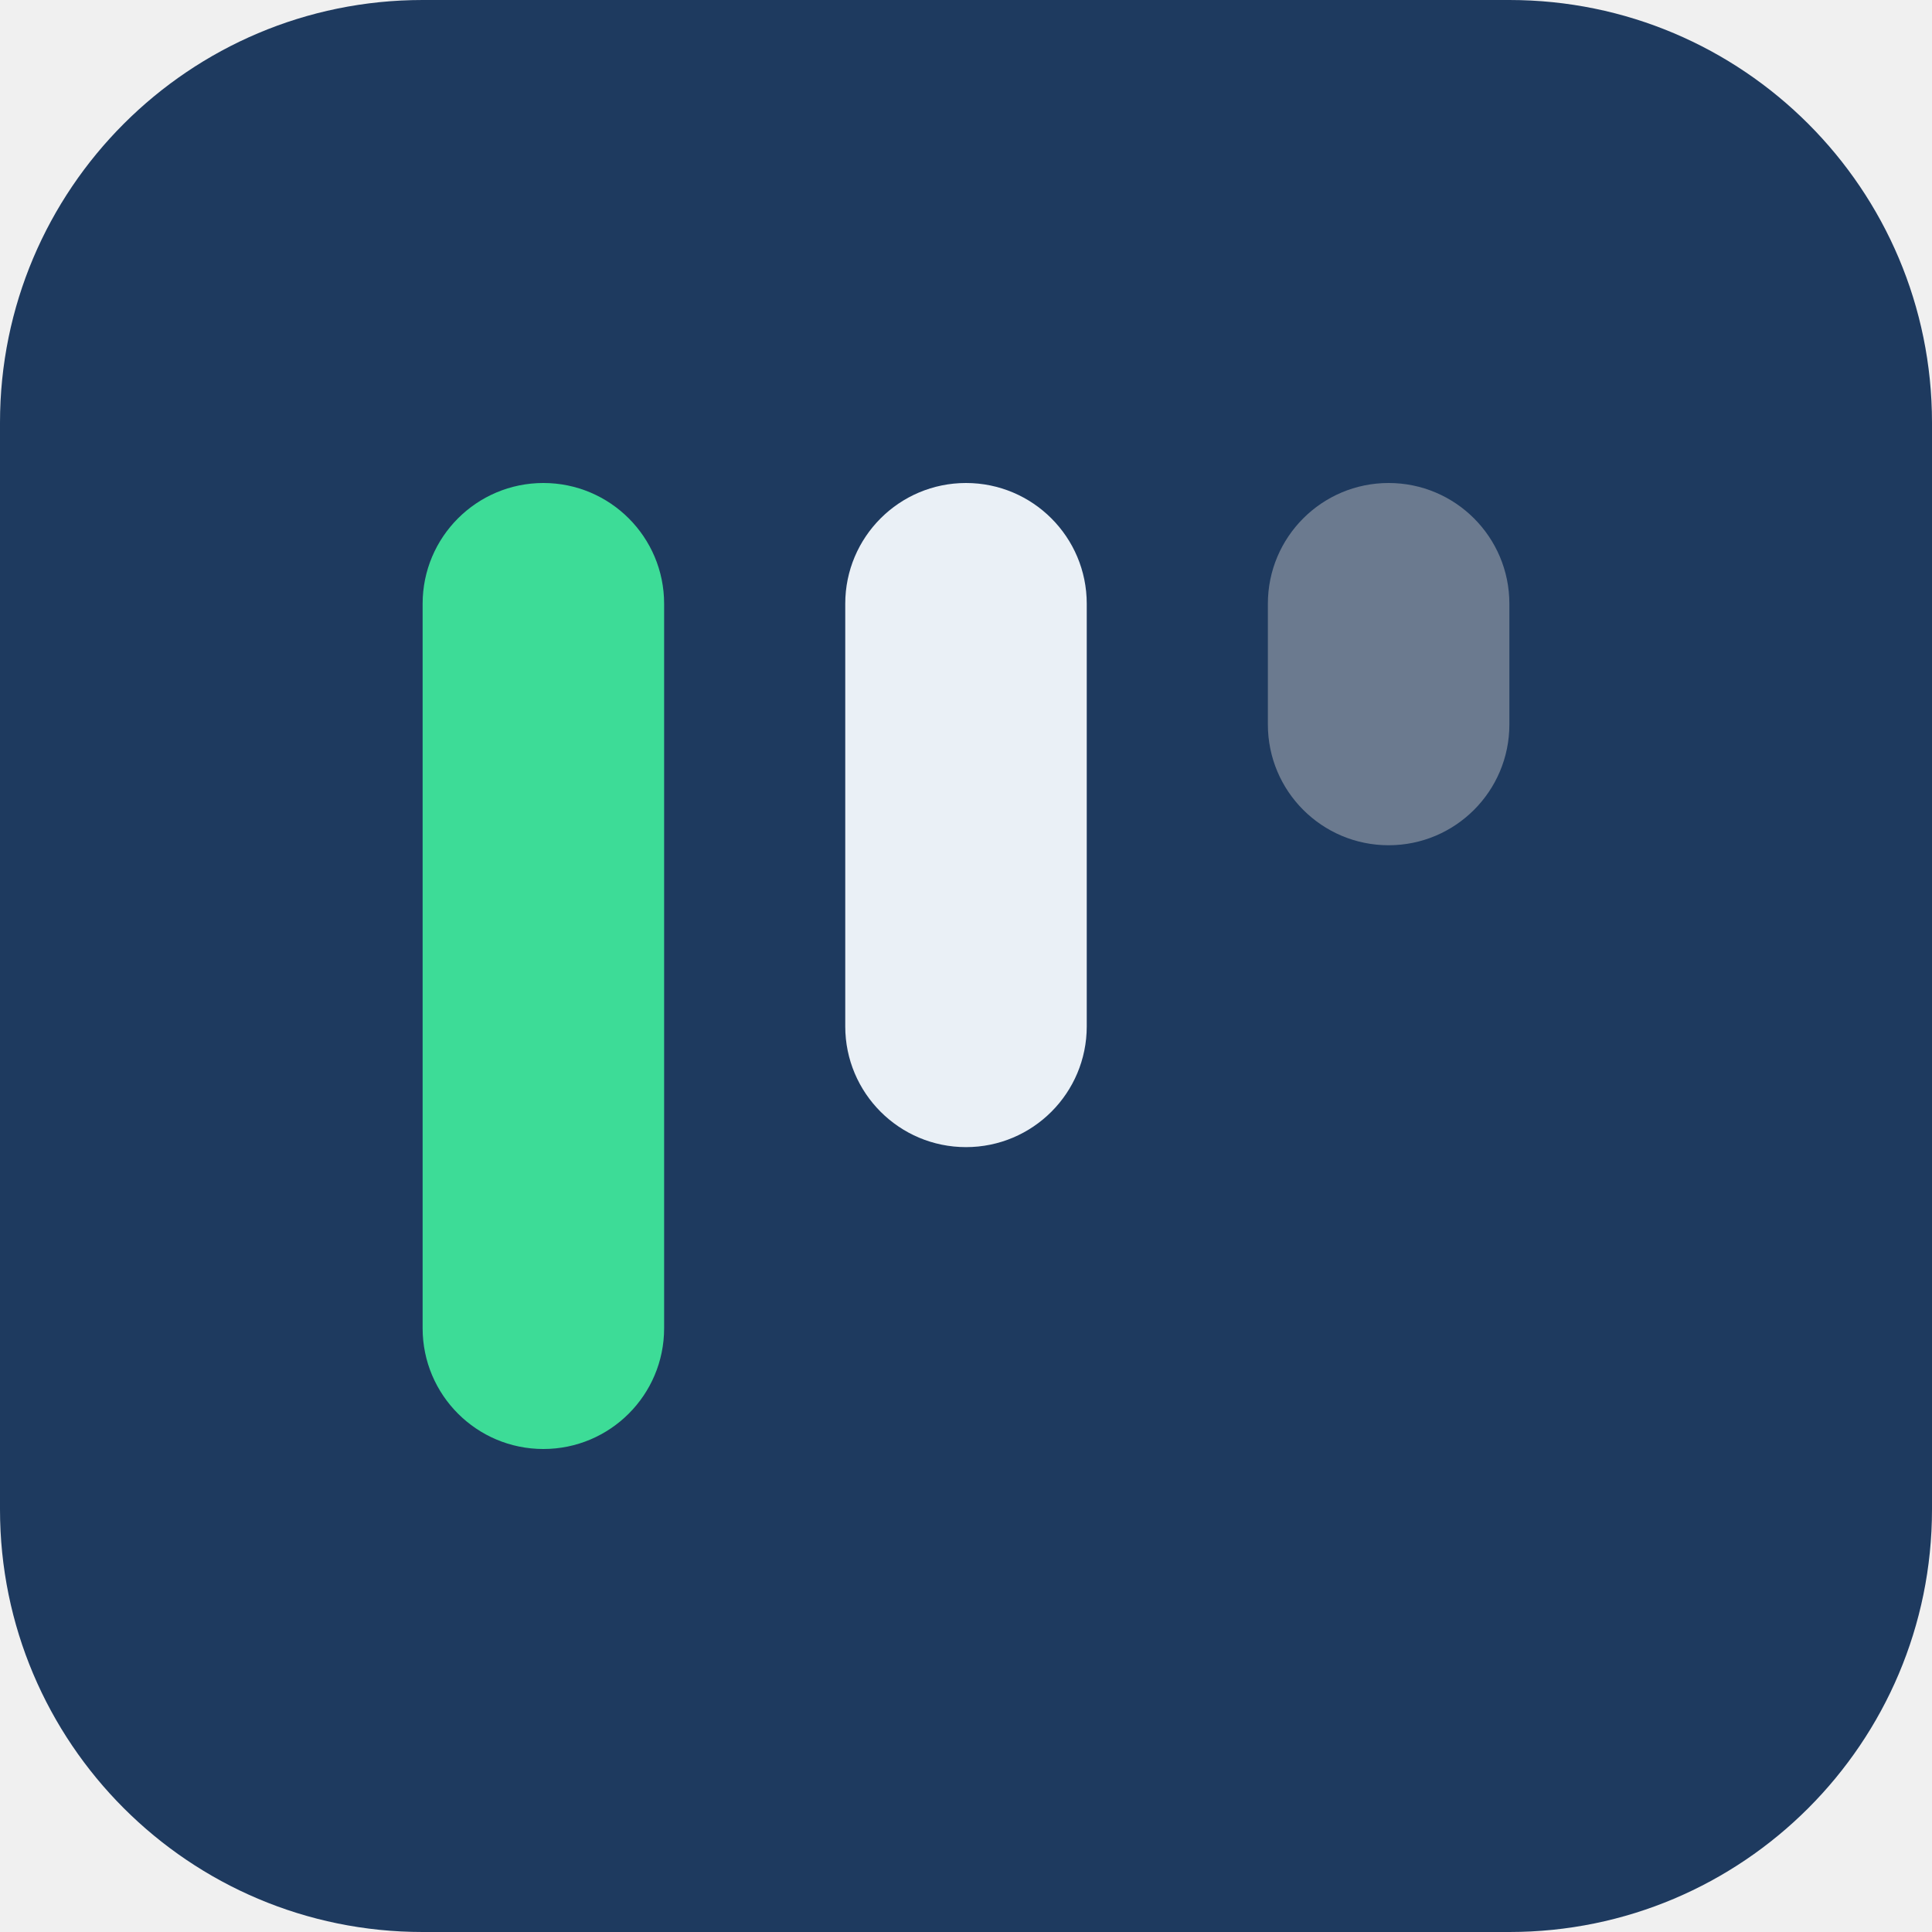
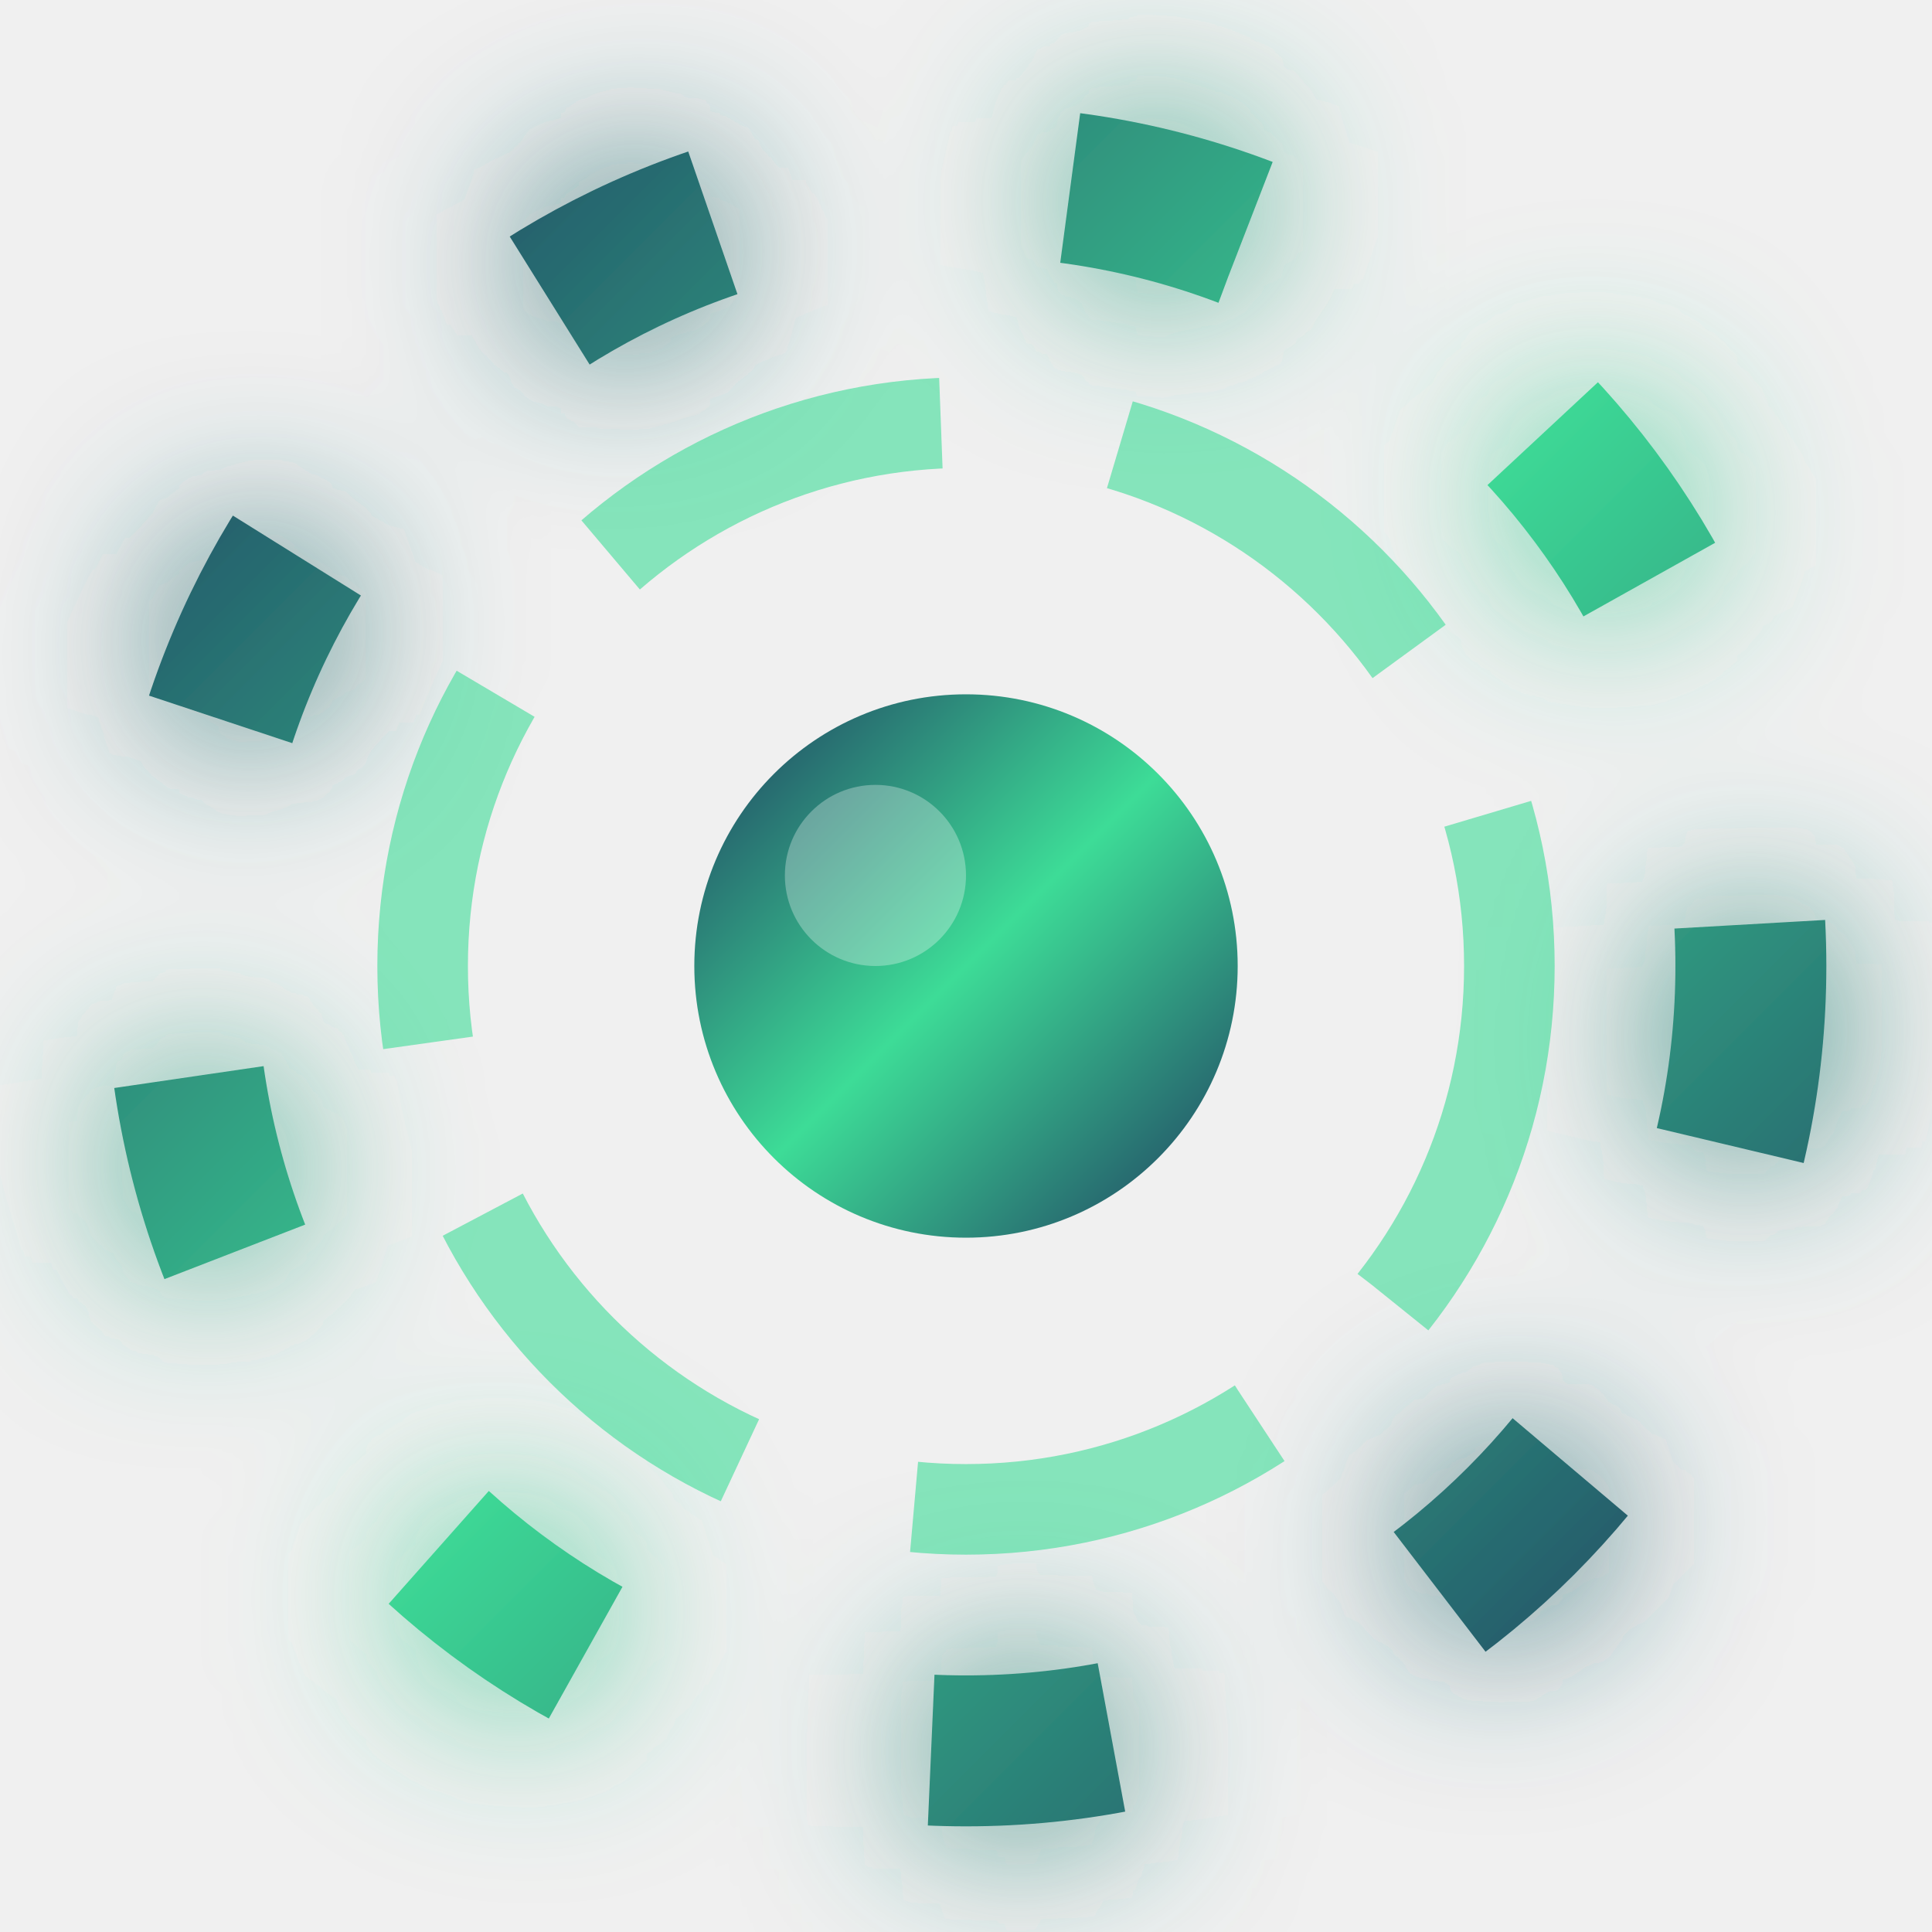
- <svg xmlns="http://www.w3.org/2000/svg" viewBox="0 0 32 32">
-   <rect width="32" height="32" rx="7" fill="#1E3A5F" />
-   <rect x="7" y="8" width="4" height="16" rx="2" fill="#3DDC97" />
-   <rect x="14" y="8" width="4" height="11" rx="2" fill="#EAF0F6" />
-   <rect x="21" y="8" width="4" height="6" rx="2" fill="#6B7A8F" />
+ <svg xmlns="http://www.w3.org/2000/svg" viewBox="0 0 32 32" fill="none">
+   <defs>
+     <linearGradient id="orbitGradient" x1="0%" y1="0%" x2="100%" y2="100%">
+       <stop offset="0%" stop-color="#1E3A5F" />
+       <stop offset="50%" stop-color="#3DDC97" />
+       <stop offset="100%" stop-color="#1E3A5F" />
+     </linearGradient>
+     <filter id="glow" x="-50%" y="-50%" width="200%" height="200%">
+       <feGaussianBlur stdDeviation="1.5" result="blur" />
+       <feMerge>
+         <feMergeNode in="blur" />
+         <feMergeNode in="SourceGraphic" />
+       </feMerge>
+     </filter>
+   </defs>
+   <circle cx="16" cy="16" r="13" stroke="url(#orbitGradient)" stroke-width="2.5" stroke-dasharray="3 6" filter="url(#glow)" />
+   <circle cx="16" cy="16" r="9" stroke="#3DDC97" stroke-width="1.5" stroke-dasharray="6 3" opacity="0.6" />
+   <circle cx="16" cy="16" r="4.5" fill="url(#orbitGradient)" />
+   <circle cx="14.5" cy="14.5" r="1.5" fill="#ffffff" opacity="0.3" />
</svg>
